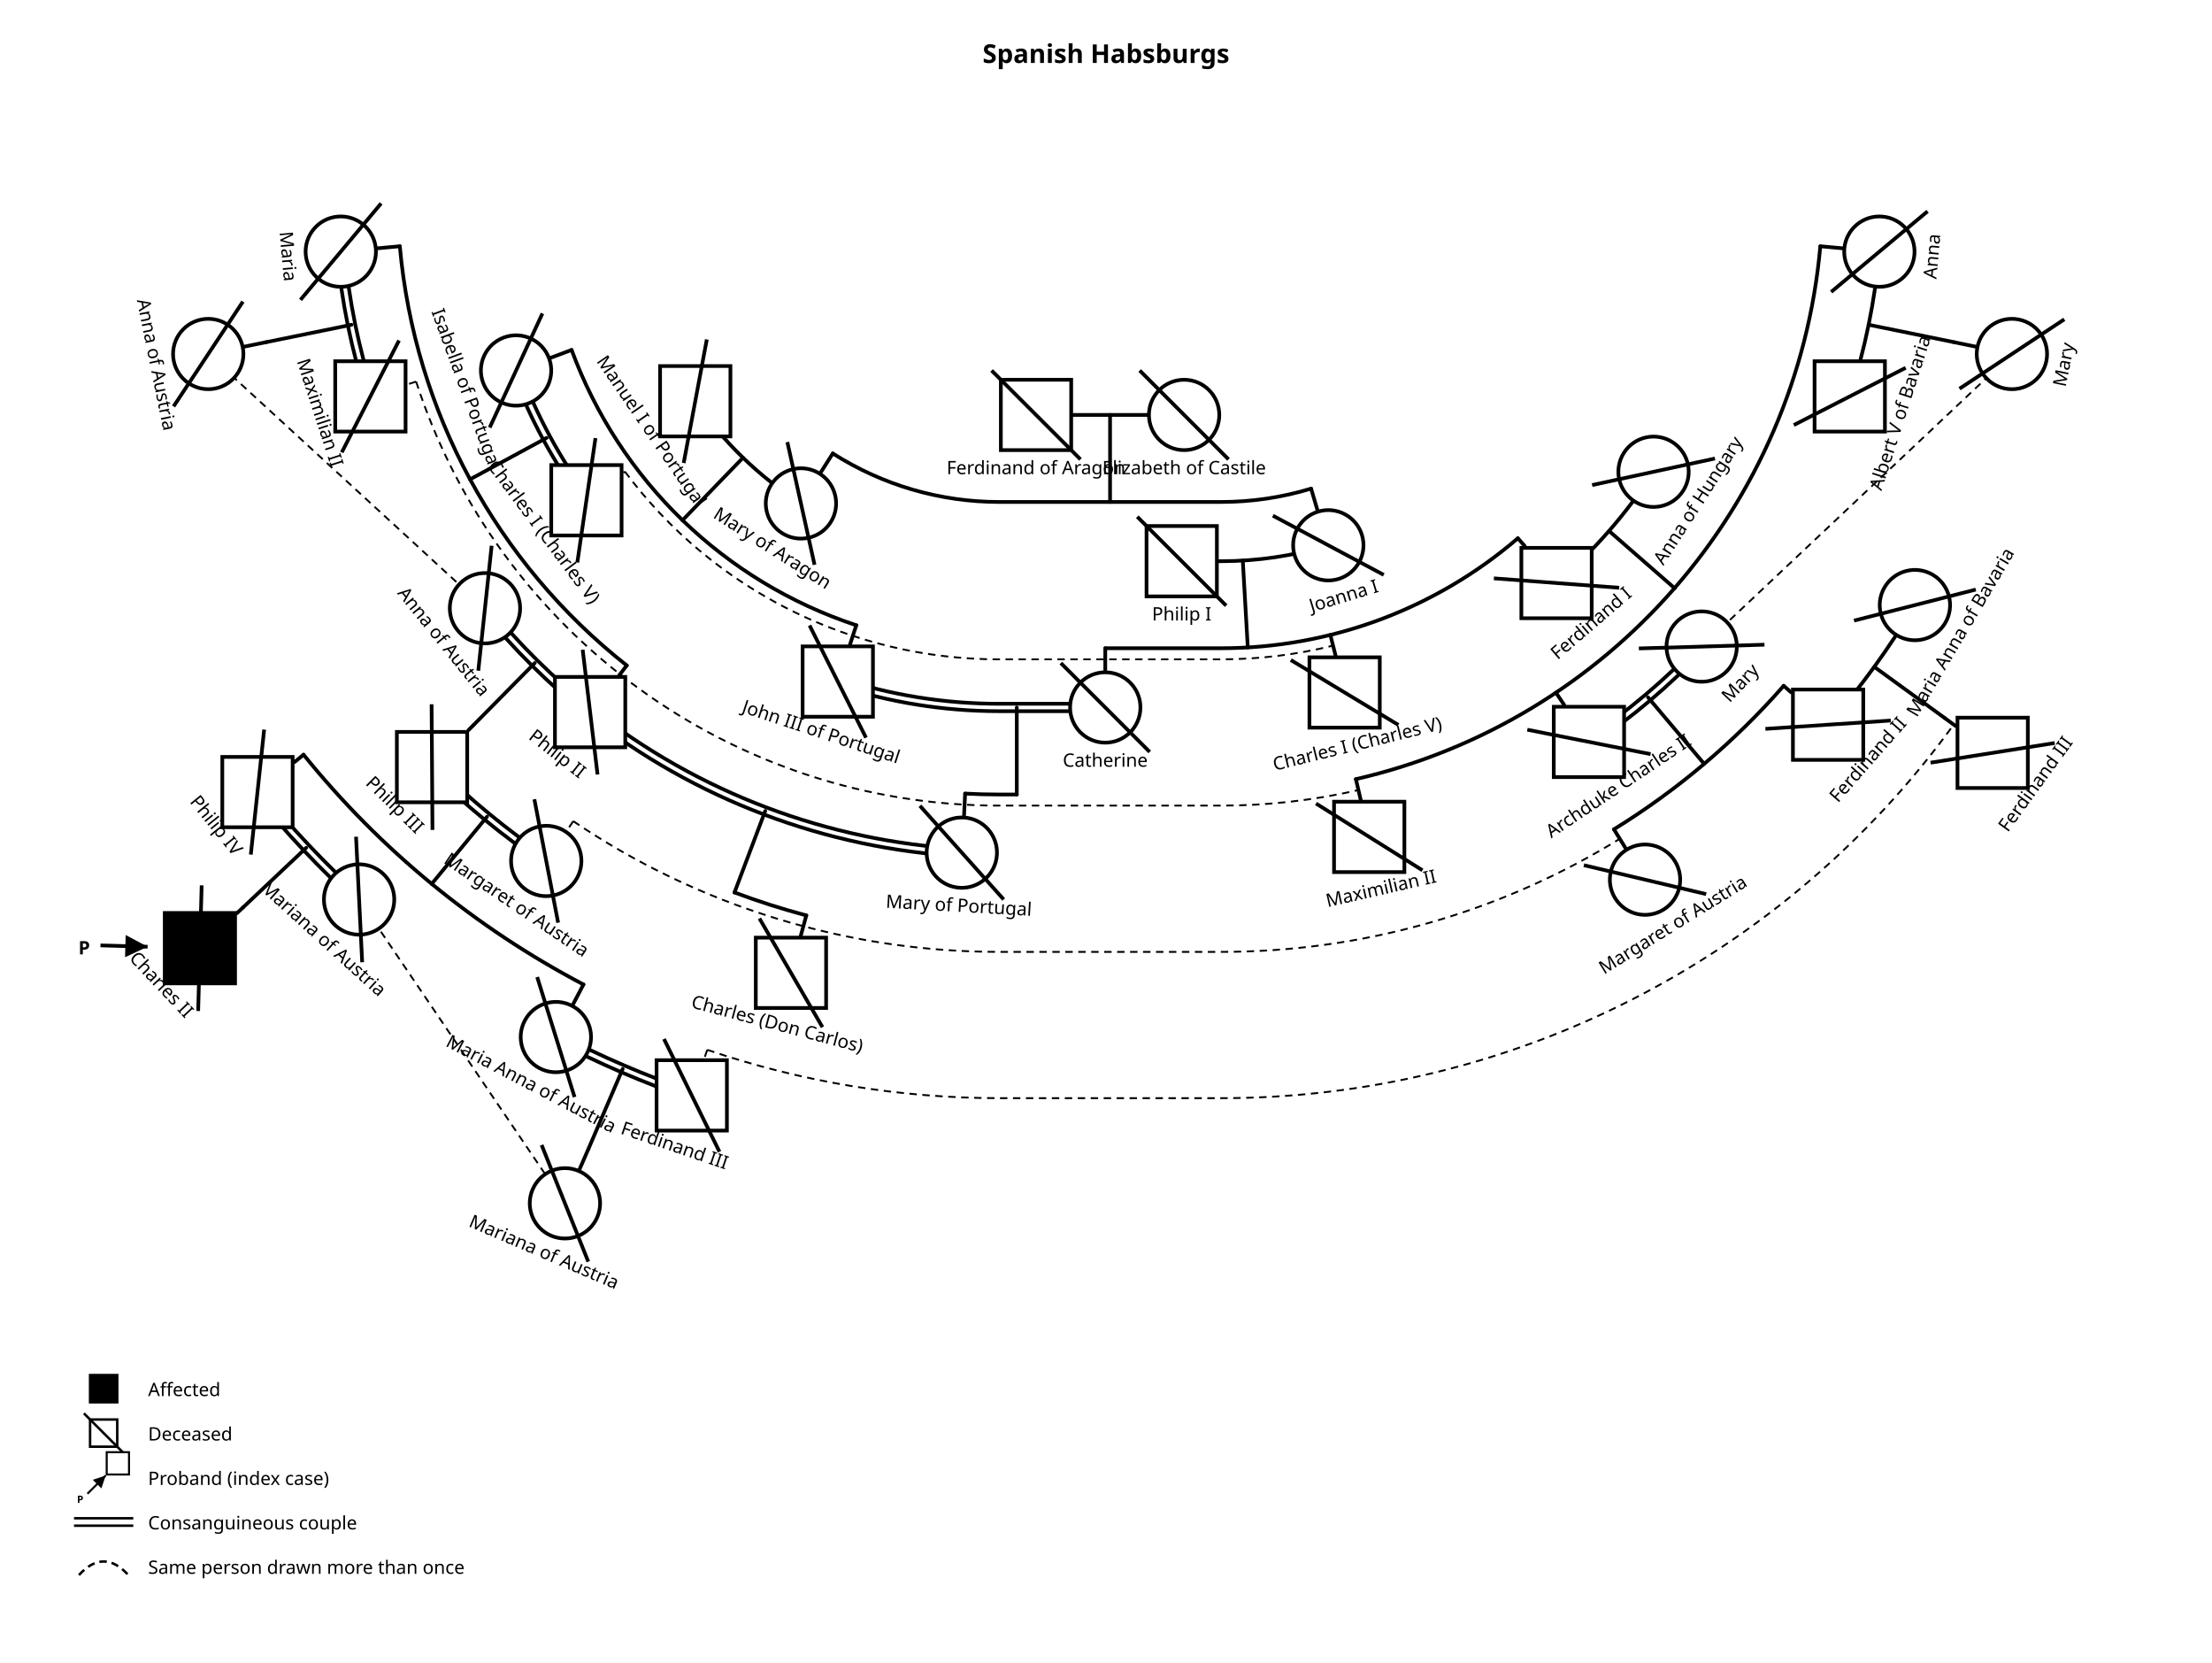
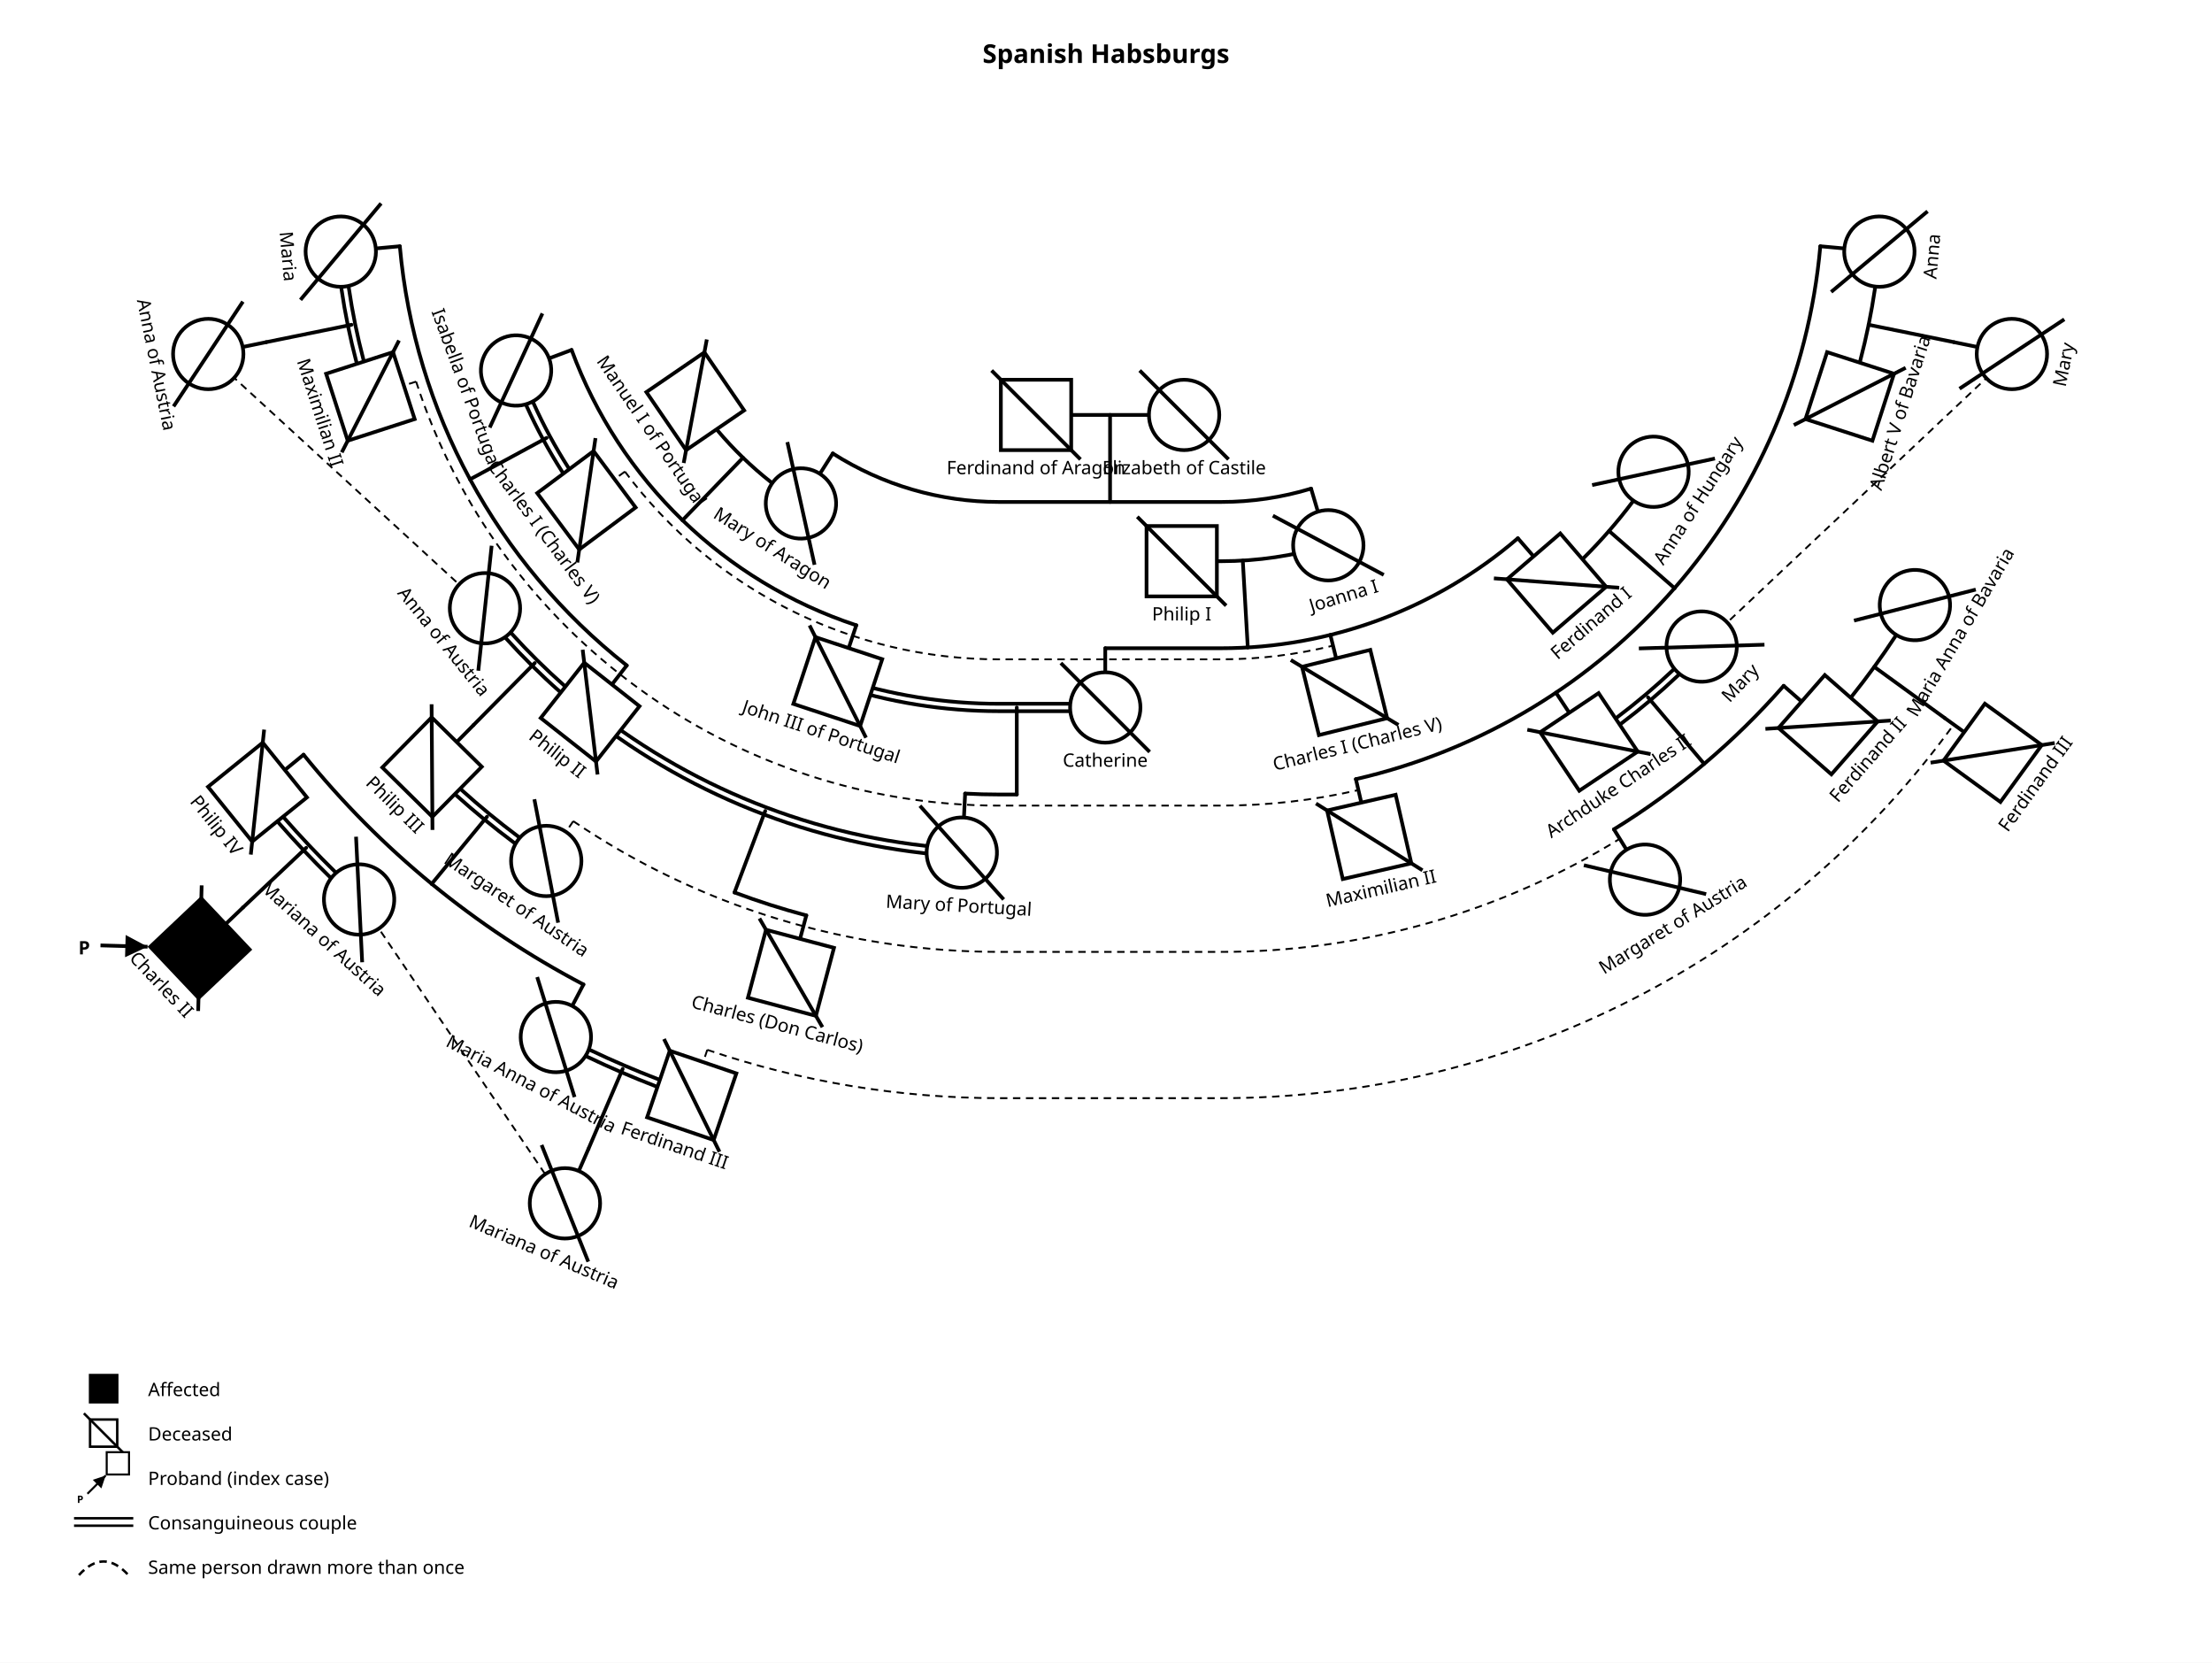
<svg xmlns="http://www.w3.org/2000/svg" height="898" viewBox="0 0 1195 898" width="1195">
  <defs>
    <marker id="proband-arrowhead" markerHeight="6" markerWidth="6" orient="auto" refX="6" refY="3">
      <path d="M 0 0 L 6 3 L 0 6 Z" fill="black" />
    </marker>
  </defs>
  <rect fill="white" height="898" width="1195" />
  <g class="chart-title">
    <text fill="black" font-family="sans-serif" font-size="14" font-weight="bold" style="user-select:none" text-anchor="middle" x="597.5" y="34">Spanish Habsburgs</text>
  </g>
  <g transform="translate(599.7 104.1)">
    <path d="M -40 120 L 40 120" fill="none" stroke="black" stroke-linecap="round" stroke-width="2" />
    <line fill="none" stroke="black" stroke-linecap="round" stroke-width="2" x1="0" x2="0" y1="120" y2="167" />
    <path d="M -149.8 140.8 A 167 167 0 0 0 -60 167 L 60 167 A 167 167 0 0 0 108.6 159.8" fill="none" stroke="black" stroke-linecap="round" stroke-width="2" />
    <line fill="none" stroke="black" stroke-linecap="round" stroke-width="2" x1="-149.8" x2="-156.2" y1="140.8" y2="150.9" />
    <line fill="none" stroke="black" stroke-linecap="round" stroke-width="2" x1="108.6" x2="112" y1="159.8" y2="171.3" />
    <path d="M 38.7 199 L 60 199 A 199 199 0 0 0 117.9 190.4" fill="none" stroke="black" stroke-linecap="round" stroke-width="2" />
    <line fill="none" stroke="black" stroke-linecap="round" stroke-width="2" x1="71.7" x2="74.4" y1="198.7" y2="245.6" />
    <path d="M -2.6 246 L 60 246 A 246 246 0 0 0 220.3 186.6" fill="none" stroke="black" stroke-linecap="round" stroke-width="2" />
    <line fill="none" stroke="black" stroke-linecap="round" stroke-width="2" x1="-2.6" x2="-2.6" y1="246" y2="258" />
-     <line fill="none" stroke="black" stroke-linecap="round" stroke-width="2" x1="119" x2="121.8" y1="238.8" y2="249.9" />
-     <line fill="none" stroke="black" stroke-linecap="round" stroke-width="2" x1="220.3" x2="224" y1="186.6" y2="190.8" />
+     <line fill="none" stroke="black" stroke-linecap="round" stroke-width="2" x1="119" x2="121.9" y1="238.8" y2="250.5" />
+     <line fill="none" stroke="black" stroke-linecap="round" stroke-width="2" x1="220.3" x2="228.2" y1="186.6" y2="195.7" />
    <path d="M 241.2 210.8 A 278 278 0 0 0 293.6 150.7" fill="none" stroke="black" stroke-linecap="round" stroke-width="2" />
    <line fill="none" stroke="black" stroke-linecap="round" stroke-width="2" x1="269.6" x2="305" y1="182.7" y2="213.6" />
    <path d="M 132.8 316.7 A 325 325 0 0 0 383.7 28.9" fill="none" stroke="black" stroke-linecap="round" stroke-width="2" />
-     <line fill="none" stroke="black" stroke-linecap="round" stroke-width="2" x1="132.8" x2="135.4" y1="316.7" y2="327.9" />
-     <line fill="none" stroke="black" stroke-linecap="round" stroke-width="2" x1="240.9" x2="245.3" y1="270" y2="276.6" />
+     <line fill="none" stroke="black" stroke-linecap="round" stroke-width="2" x1="132.8" x2="135.5" y1="316.7" y2="328.4" />
+     <line fill="none" stroke="black" stroke-linecap="round" stroke-width="2" x1="240.9" x2="247.5" y1="270" y2="280" />
    <line fill="none" stroke="black" stroke-linecap="round" stroke-width="2" x1="383.7" x2="395.7" y1="28.9" y2="30" />
    <path d="M 399.6 110 A 357 357 0 0 0 415.6 31.8" fill="none" stroke="black" stroke-linecap="round" stroke-width="2" />
    <line fill="none" stroke="black" stroke-linecap="round" stroke-width="2" x1="409.8" x2="455.9" y1="71.3" y2="80.7" />
    <line fill="none" stroke="black" stroke-linecap="round" stroke-width="2" x1="455.9" x2="467.6" y1="80.7" y2="83.1" />
    <path d="M 257.5 295 A 355 355 0 0 0 318.2 243.7" fill="none" stroke="black" stroke-linecap="round" stroke-width="2" />
    <path d="M 259.8 298.3 A 359 359 0 0 0 321.1 246.4" fill="none" stroke="black" stroke-linecap="round" stroke-width="2" />
    <line fill="none" stroke="black" stroke-linecap="round" stroke-width="2" x1="290.6" x2="320.9" y1="272.5" y2="308.4" />
    <path d="M 272.2 343.8 A 404 404 0 0 0 363.9 266.3" fill="none" stroke="black" stroke-linecap="round" stroke-width="2" />
    <line fill="none" stroke="black" stroke-linecap="round" stroke-width="2" x1="272.2" x2="278.5" y1="343.8" y2="354" />
-     <line fill="none" stroke="black" stroke-linecap="round" stroke-width="2" x1="363.9" x2="367.9" y1="266.3" y2="269.8" />
+     <line fill="none" stroke="black" stroke-linecap="round" stroke-width="2" x1="363.9" x2="372.9" y1="266.3" y2="274.2" />
    <path d="M 387.9 287.3 A 436 436 0 0 0 434.8 222.7" fill="none" stroke="black" stroke-linecap="round" stroke-width="2" />
    <line fill="none" stroke="black" stroke-linecap="round" stroke-width="2" x1="412.9" x2="450.9" y1="256.1" y2="283.7" />
-     <line fill="none" stroke="black" stroke-linecap="round" stroke-width="2" x1="450.9" x2="456.8" y1="283.7" y2="288" />
+     <line fill="none" stroke="black" stroke-linecap="round" stroke-width="2" x1="450.9" x2="460.6" y1="283.7" y2="290.7" />
    <path d="M -224.1 112.6 A 199 199 0 0 0 -167 167.8" fill="none" stroke="black" stroke-linecap="round" stroke-width="2" />
    <line fill="none" stroke="black" stroke-linecap="round" stroke-width="2" x1="-198.3" x2="-231" y1="143.1" y2="176.9" />
    <path d="M -290.9 84.9 A 246 246 0 0 0 -137.1 233.6" fill="none" stroke="black" stroke-linecap="round" stroke-width="2" />
    <line fill="none" stroke="black" stroke-linecap="round" stroke-width="2" x1="-290.9" x2="-302.1" y1="84.9" y2="89.1" />
-     <line fill="none" stroke="black" stroke-linecap="round" stroke-width="2" x1="-137.1" x2="-140.5" y1="233.6" y2="244" />
+     <line fill="none" stroke="black" stroke-linecap="round" stroke-width="2" x1="-137.1" x2="-140.9" y1="233.6" y2="245" />
    <path d="M -146.5 262.1 A 276 276 0 0 0 -60 276 L -2.6 276" fill="none" stroke="black" stroke-linecap="round" stroke-width="2" />
    <path d="M -147.8 265.9 A 280 280 0 0 0 -60 280 L -2.6 280" fill="none" stroke="black" stroke-linecap="round" stroke-width="2" />
    <line fill="none" stroke="black" stroke-linecap="round" stroke-width="2" x1="-50.4" x2="-50.4" y1="278" y2="325" />
    <path d="M -78.3 324.5 A 325 325 0 0 0 -60 325 L -50.4 325" fill="none" stroke="black" stroke-linecap="round" stroke-width="2" />
    <line fill="none" stroke="black" stroke-linecap="round" stroke-width="2" x1="-78.3" x2="-78.9" y1="324.5" y2="336.5" />
    <path d="M -279.6 278.9 A 355 355 0 0 0 -80 354.4" fill="none" stroke="black" stroke-linecap="round" stroke-width="2" />
    <path d="M -282.1 282.1 A 359 359 0 0 0 -80.2 358.4" fill="none" stroke="black" stroke-linecap="round" stroke-width="2" />
    <line fill="none" stroke="black" stroke-linecap="round" stroke-width="2" x1="-186.3" x2="-202.9" y1="333.9" y2="377.9" />
    <path d="M -202.9 377.9 A 404 404 0 0 0 -164.1 390.3" fill="none" stroke="black" stroke-linecap="round" stroke-width="2" />
-     <line fill="none" stroke="black" stroke-linecap="round" stroke-width="2" x1="-164.1" x2="-167.1" y1="390.3" y2="401.3" />
+     <line fill="none" stroke="black" stroke-linecap="round" stroke-width="2" x1="-164.1" x2="-167.2" y1="390.3" y2="401.9" />
    <path d="M -319 95.3 A 276 276 0 0 0 -281.3 164.9" fill="none" stroke="black" stroke-linecap="round" stroke-width="2" />
    <path d="M -322.8 96.7 A 280 280 0 0 0 -284.5 167.3" fill="none" stroke="black" stroke-linecap="round" stroke-width="2" />
    <line fill="none" stroke="black" stroke-linecap="round" stroke-width="2" x1="-304.4" x2="-345.8" y1="132.4" y2="154.8" />
    <path d="M -383.7 28.9 A 325 325 0 0 0 -261.1 255.3" fill="none" stroke="black" stroke-linecap="round" stroke-width="2" />
    <line fill="none" stroke="black" stroke-linecap="round" stroke-width="2" x1="-383.7" x2="-395.7" y1="28.9" y2="30" />
-     <line fill="none" stroke="black" stroke-linecap="round" stroke-width="2" x1="-261.1" x2="-265.1" y1="255.3" y2="260.5" />
+     <line fill="none" stroke="black" stroke-linecap="round" stroke-width="2" x1="-261.1" x2="-268.5" y1="255.3" y2="264.8" />
    <path d="M -336.1 223.1 A 355 355 0 0 0 -279.6 278.9" fill="none" stroke="black" stroke-linecap="round" stroke-width="2" />
    <path d="M -339.2 225.6 A 359 359 0 0 0 -282.1 282.1" fill="none" stroke="black" stroke-linecap="round" stroke-width="2" />
    <line fill="none" stroke="black" stroke-linecap="round" stroke-width="2" x1="-310.8" x2="-343.9" y1="254" y2="287.5" />
-     <line fill="none" stroke="black" stroke-linecap="round" stroke-width="2" x1="-343.9" x2="-346.6" y1="287.5" y2="290.2" />
+     <line fill="none" stroke="black" stroke-linecap="round" stroke-width="2" x1="-343.9" x2="-352.3" y1="287.5" y2="296" />
    <path d="M -364.9 308.8 A 434 434 0 0 0 -303.5 359.3" fill="none" stroke="black" stroke-linecap="round" stroke-width="2" />
    <path d="M -367.8 311.7 A 438 438 0 0 0 -305.7 362.6" fill="none" stroke="black" stroke-linecap="round" stroke-width="2" />
    <line fill="none" stroke="black" stroke-linecap="round" stroke-width="2" x1="-336.6" x2="-366.5" y1="337" y2="373.3" />
    <path d="M -435.7 303.5 A 483 483 0 0 0 -284.5 427.6" fill="none" stroke="black" stroke-linecap="round" stroke-width="2" />
-     <line fill="none" stroke="black" stroke-linecap="round" stroke-width="2" x1="-435.7" x2="-440.6" y1="303.5" y2="307.5" />
+     <line fill="none" stroke="black" stroke-linecap="round" stroke-width="2" x1="-435.7" x2="-445" y1="303.5" y2="311.1" />
    <line fill="none" stroke="black" stroke-linecap="round" stroke-width="2" x1="-284.5" x2="-290.1" y1="427.6" y2="438.3" />
    <path d="M -298.5 454.2 A 513 513 0 0 0 -225.3 485.6" fill="none" stroke="black" stroke-linecap="round" stroke-width="2" />
    <path d="M -300.3 457.7 A 517 517 0 0 0 -226.6 489.4" fill="none" stroke="black" stroke-linecap="round" stroke-width="2" />
    <line fill="none" stroke="black" stroke-linecap="round" stroke-width="2" x1="-263.3" x2="-281.8" y1="473.2" y2="516.4" />
    <line fill="none" stroke="black" stroke-linecap="round" stroke-width="2" x1="-281.8" x2="-286.6" y1="516.4" y2="527.4" />
    <path d="M -459 322.4 A 513 513 0 0 0 -404.3 380.3" fill="none" stroke="black" stroke-linecap="round" stroke-width="2" />
    <path d="M -462.1 324.9 A 517 517 0 0 0 -407 383.2" fill="none" stroke="black" stroke-linecap="round" stroke-width="2" />
    <line fill="none" stroke="black" stroke-linecap="round" stroke-width="2" x1="-434.3" x2="-468.4" y1="353.8" y2="386" />
-     <line fill="none" stroke="black" stroke-linecap="round" stroke-width="2" x1="-468.4" x2="-471.7" y1="386" y2="389.1" />
+     <line fill="none" stroke="black" stroke-linecap="round" stroke-width="2" x1="-468.4" x2="-477.1" y1="386" y2="394.3" />
    <path d="M -413.6 31.6 A 355 355 0 0 0 -397.7 109.4" fill="none" stroke="black" stroke-linecap="round" stroke-width="2" />
    <path d="M -417.6 32 A 359 359 0 0 0 -401.5 110.6" fill="none" stroke="black" stroke-linecap="round" stroke-width="2" />
    <line fill="none" stroke="black" stroke-linecap="round" stroke-width="2" x1="-409.8" x2="-455.9" y1="71.3" y2="80.7" />
    <line fill="none" stroke="black" stroke-linecap="round" stroke-width="2" x1="-455.9" x2="-467.6" y1="80.7" y2="83.1" />
    <line fill="none" stroke="black" stroke-dasharray="4 3" stroke-width="1" x1="319.6" x2="487.2" y1="245.1" y2="87.1" />
-     <line fill="none" stroke="black" stroke-dasharray="4 3" stroke-width="1" x1="-262.1" x2="-262.9" y1="150.6" y2="151.2" />
+     <line fill="none" stroke="black" stroke-dasharray="4 3" stroke-width="1" x1="-262.1" x2="-266.9" y1="150.6" y2="154.1" />
    <path d="M -262.1 150.6 A 252 252 0 0 0 -60 252 L 60 252 A 252 252 0 0 0 120.5 244.6" fill="none" stroke="black" stroke-dasharray="4 3" stroke-width="1" />
-     <line fill="none" stroke="black" stroke-dasharray="4 3" stroke-width="1" x1="120.5" x2="121.8" y1="244.6" y2="249.9" />
+     <line fill="none" stroke="black" stroke-dasharray="4 3" stroke-width="1" x1="120.5" x2="121.9" y1="244.6" y2="250.5" />
    <line fill="none" stroke="black" stroke-dasharray="4 3" stroke-width="1" x1="-337.7" x2="-487.2" y1="224.4" y2="87.1" />
    <line fill="none" stroke="black" stroke-dasharray="4 3" stroke-width="1" x1="-290" x2="-293.4" y1="339.4" y2="344.4" />
    <path d="M -290 339.4 A 410 410 0 0 0 -60 410 L 60 410 A 410 410 0 0 0 275.4 348.9" fill="none" stroke="black" stroke-dasharray="4 3" stroke-width="1" />
    <line fill="none" stroke="black" stroke-dasharray="4 3" stroke-width="1" x1="275.4" x2="278.5" y1="348.9" y2="354" />
-     <line fill="none" stroke="black" stroke-dasharray="4 3" stroke-width="1" x1="-217.6" x2="-219.2" y1="462.9" y2="467.5" />
+     <line fill="none" stroke="black" stroke-dasharray="4 3" stroke-width="1" x1="-217.6" x2="-219.5" y1="462.9" y2="468.6" />
    <path d="M -217.6 462.9 A 489 489 0 0 0 -60 489 L 60 489 A 489 489 0 0 0 455.8 287.2" fill="none" stroke="black" stroke-dasharray="4 3" stroke-width="1" />
-     <line fill="none" stroke="black" stroke-dasharray="4 3" stroke-width="1" x1="455.8" x2="456.8" y1="287.2" y2="288" />
+     <line fill="none" stroke="black" stroke-dasharray="4 3" stroke-width="1" x1="455.8" x2="460.6" y1="287.2" y2="290.7" />
    <line fill="none" stroke="black" stroke-dasharray="4 3" stroke-width="1" x1="-405.7" x2="-294.5" y1="381.7" y2="545.8" />
-     <line fill="none" stroke="black" stroke-dasharray="4 3" stroke-width="1" x1="-374.9" x2="-379.6" y1="102" y2="103.5" />
+     <line fill="none" stroke="black" stroke-dasharray="4 3" stroke-width="1" x1="-374.9" x2="-380.6" y1="102" y2="103.8" />
    <path d="M -374.9 102 A 331 331 0 0 0 -60 331 L 60 331 A 331 331 0 0 0 134.2 322.6" fill="none" stroke="black" stroke-dasharray="4 3" stroke-width="1" />
-     <line fill="none" stroke="black" stroke-dasharray="4 3" stroke-width="1" x1="134.2" x2="135.4" y1="322.6" y2="327.9" />
+     <line fill="none" stroke="black" stroke-dasharray="4 3" stroke-width="1" x1="134.2" x2="135.5" y1="322.6" y2="328.4" />
    <g transform="translate(-40 120) rotate(0)">
      <g transform="translate(-20 -20)">
        <g style="user-select:none" transform="translate(20 20)">
          <g data-name-label="true" pointer-events="none">
            <text fill="black" font-family="sans-serif" font-size="10" text-anchor="middle" x="0" y="32">Ferdinand of Aragon</text>
          </g>
        </g>
        <g>
          <g>
            <rect fill="white" height="38" stroke="black" stroke-width="2" width="38" x="1" y="1" />
          </g>
        </g>
        <line stroke="black" stroke-width="2" x1="-4" x2="44" y1="-4" y2="44" />
      </g>
    </g>
    <g transform="translate(40 120) rotate(0)">
      <g transform="translate(-20 -20)">
        <g style="user-select:none" transform="translate(20 20)">
          <g data-name-label="true" pointer-events="none">
            <text fill="black" font-family="sans-serif" font-size="10" text-anchor="middle" x="0" y="32">Elizabeth of Castile</text>
          </g>
        </g>
        <g>
          <g>
            <circle cx="20" cy="20" fill="white" r="19" stroke="black" stroke-width="2" />
          </g>
        </g>
        <line stroke="black" stroke-width="2" x1="-4" x2="44" y1="-4" y2="44" />
      </g>
    </g>
    <g transform="translate(38.7 199) rotate(0)">
      <g transform="translate(-20 -20)">
        <g style="user-select:none" transform="translate(20 20)">
          <g data-name-label="true" pointer-events="none">
            <text fill="black" font-family="sans-serif" font-size="10" text-anchor="middle" x="0" y="32">Philip I</text>
          </g>
        </g>
        <g>
          <g>
            <rect fill="white" height="38" stroke="black" stroke-width="2" width="38" x="1" y="1" />
          </g>
        </g>
        <line stroke="black" stroke-width="2" x1="-4" x2="44" y1="-4" y2="44" />
      </g>
    </g>
    <g transform="translate(117.9 190.4) rotate(-16.9)">
      <g transform="translate(-20 -20)">
        <g style="user-select:none" transform="translate(20 20)">
          <g data-name-label="true" pointer-events="none">
            <text fill="black" font-family="sans-serif" font-size="10" text-anchor="middle" x="0" y="32">Joanna I</text>
          </g>
        </g>
        <g>
          <g>
            <circle cx="20" cy="20" fill="white" r="19" stroke="black" stroke-width="2" />
          </g>
        </g>
        <line stroke="black" stroke-width="2" x1="-4" x2="44" y1="-4" y2="44" />
      </g>
    </g>
    <g transform="translate(241.2 210.8) rotate(-40.7)">
      <g transform="translate(-20 -20)">
        <g style="user-select:none" transform="translate(20 20)">
          <g data-name-label="true" pointer-events="none">
            <text fill="black" font-family="sans-serif" font-size="10" text-anchor="middle" x="0" y="32">Ferdinand I</text>
          </g>
        </g>
        <g>
-           <g transform="rotate(40.7 20 20)">
-             <g>
-               <rect fill="white" height="38" stroke="black" stroke-width="2" width="38" x="1" y="1" />
-             </g>
+           <g>
+             <rect fill="white" height="38" stroke="black" stroke-width="2" width="38" x="1" y="1" />
          </g>
        </g>
        <line stroke="black" stroke-width="2" x1="-4" x2="44" y1="-4" y2="44" />
      </g>
    </g>
    <g transform="translate(293.6 150.7) rotate(-57.2)">
      <g transform="translate(-20 -20)">
        <g style="user-select:none" transform="translate(20 20)">
          <g data-name-label="true" pointer-events="none">
            <text fill="black" font-family="sans-serif" font-size="10" text-anchor="middle" x="0" y="32">Anna of Hungary</text>
          </g>
        </g>
        <g>
          <g>
            <circle cx="20" cy="20" fill="white" r="19" stroke="black" stroke-width="2" />
          </g>
        </g>
        <line stroke="black" stroke-width="2" x1="-4" x2="44" y1="-4" y2="44" />
      </g>
    </g>
    <g transform="translate(399.6 110) rotate(-72.1)">
      <g transform="translate(-20 -20)">
        <g style="user-select:none" transform="translate(20 20)">
          <g data-name-label="true" pointer-events="none">
            <text fill="black" font-family="sans-serif" font-size="10" text-anchor="middle" x="0" y="32">Albert V of Bavaria</text>
          </g>
        </g>
        <g>
-           <g transform="rotate(-17.9 20 20)">
-             <g>
-               <rect fill="white" height="38" stroke="black" stroke-width="2" width="38" x="1" y="1" />
-             </g>
+           <g>
+             <rect fill="white" height="38" stroke="black" stroke-width="2" width="38" x="1" y="1" />
          </g>
        </g>
        <line stroke="black" stroke-width="2" x1="-4" x2="44" y1="-4" y2="44" />
      </g>
    </g>
    <g transform="translate(415.6 31.8) rotate(-84.9)">
      <g transform="translate(-20 -20)">
        <g style="user-select:none" transform="translate(20 20)">
          <g data-name-label="true" pointer-events="none">
            <text fill="black" font-family="sans-serif" font-size="10" text-anchor="middle" x="0" y="32">Anna</text>
          </g>
        </g>
        <g>
          <g>
            <circle cx="20" cy="20" fill="white" r="19" stroke="black" stroke-width="2" />
          </g>
        </g>
        <line stroke="black" stroke-width="2" x1="-4" x2="44" y1="-4" y2="44" />
      </g>
    </g>
    <g transform="translate(487.2 87.1) rotate(-78.5)">
      <g transform="translate(-20 -20)">
        <g style="user-select:none" transform="translate(20 20)">
          <g data-name-label="true" pointer-events="none">
            <text fill="black" font-family="sans-serif" font-size="10" text-anchor="middle" x="0" y="32">Mary</text>
          </g>
        </g>
        <g>
          <g>
            <circle cx="20" cy="20" fill="white" r="19" stroke="black" stroke-width="2" />
          </g>
        </g>
        <line stroke="black" stroke-width="2" x1="-4" x2="44" y1="-4" y2="44" />
      </g>
    </g>
    <g transform="translate(258.7 296.6) rotate(-33.8)">
      <g transform="translate(-20 -20)">
        <g style="user-select:none" transform="translate(20 20)">
          <g data-name-label="true" pointer-events="none">
            <text fill="black" font-family="sans-serif" font-size="10" text-anchor="middle" x="0" y="32">Archduke Charles II</text>
          </g>
        </g>
        <g>
-           <g transform="rotate(33.8 20 20)">
-             <g>
-               <rect fill="white" height="38" stroke="black" stroke-width="2" width="38" x="1" y="1" />
-             </g>
+           <g>
+             <rect fill="white" height="38" stroke="black" stroke-width="2" width="38" x="1" y="1" />
          </g>
        </g>
        <line stroke="black" stroke-width="2" x1="-4" x2="44" y1="-4" y2="44" />
      </g>
    </g>
    <g transform="translate(319.6 245.1) rotate(-46.7)">
      <g transform="translate(-20 -20)">
        <g style="user-select:none" transform="translate(20 20)">
          <g data-name-label="true" pointer-events="none">
            <text fill="black" font-family="sans-serif" font-size="10" text-anchor="middle" x="0" y="32">Mary</text>
          </g>
        </g>
        <g>
          <g>
            <circle cx="20" cy="20" fill="white" r="19" stroke="black" stroke-width="2" />
          </g>
        </g>
        <line stroke="black" stroke-width="2" x1="-4" x2="44" y1="-4" y2="44" />
      </g>
    </g>
    <g transform="translate(387.9 287.3) rotate(-48.8)">
      <g transform="translate(-20 -20)">
        <g style="user-select:none" transform="translate(20 20)">
          <g data-name-label="true" pointer-events="none">
            <text fill="black" font-family="sans-serif" font-size="10" text-anchor="middle" x="0" y="32">Ferdinand II</text>
          </g>
        </g>
        <g>
-           <g transform="rotate(-41.2 20 20)">
-             <g>
-               <rect fill="white" height="38" stroke="black" stroke-width="2" width="38" x="1" y="1" />
-             </g>
+           <g>
+             <rect fill="white" height="38" stroke="black" stroke-width="2" width="38" x="1" y="1" />
          </g>
        </g>
        <line stroke="black" stroke-width="2" x1="-4" x2="44" y1="-4" y2="44" />
      </g>
    </g>
    <g transform="translate(434.8 222.7) rotate(-59.3)">
      <g transform="translate(-20 -20)">
        <g style="user-select:none" transform="translate(20 20)">
          <g data-name-label="true" pointer-events="none">
            <text fill="black" font-family="sans-serif" font-size="10" text-anchor="middle" x="0" y="32">Maria Anna of Bavaria</text>
          </g>
        </g>
        <g>
          <g>
            <circle cx="20" cy="20" fill="white" r="19" stroke="black" stroke-width="2" />
          </g>
        </g>
        <line stroke="black" stroke-width="2" x1="-4" x2="44" y1="-4" y2="44" />
      </g>
    </g>
    <g transform="translate(476.8 302.5) rotate(-54)">
      <g transform="translate(-20 -20)">
        <g style="user-select:none" transform="translate(20 20)">
          <g data-name-label="true" pointer-events="none">
            <text fill="black" font-family="sans-serif" font-size="10" text-anchor="middle" x="0" y="32">Ferdinand III</text>
          </g>
        </g>
        <g>
-           <g transform="rotate(-36 20 20)">
-             <g>
-               <rect fill="white" height="38" stroke="black" stroke-width="2" width="38" x="1" y="1" />
-             </g>
+           <g>
+             <rect fill="white" height="38" stroke="black" stroke-width="2" width="38" x="1" y="1" />
          </g>
        </g>
        <line stroke="black" stroke-width="2" x1="-4" x2="44" y1="-4" y2="44" />
      </g>
    </g>
    <g transform="translate(289 371) rotate(-31.7)">
      <g transform="translate(-20 -20)">
        <g style="user-select:none" transform="translate(20 20)">
          <g data-name-label="true" pointer-events="none">
            <text fill="black" font-family="sans-serif" font-size="10" text-anchor="middle" x="0" y="32">Margaret of Austria</text>
          </g>
        </g>
        <g>
          <g>
            <circle cx="20" cy="20" fill="white" r="19" stroke="black" stroke-width="2" />
          </g>
        </g>
        <line stroke="black" stroke-width="2" x1="-4" x2="44" y1="-4" y2="44" />
      </g>
    </g>
    <g transform="translate(140 347.9) rotate(-12.9)">
      <g transform="translate(-20 -20)">
        <g style="user-select:none" transform="translate(20 20)">
          <g data-name-label="true" pointer-events="none">
            <text fill="black" font-family="sans-serif" font-size="10" text-anchor="middle" x="0" y="32">Maximilian II</text>
          </g>
        </g>
        <g>
-           <g transform="rotate(12.9 20 20)">
-             <g>
-               <rect fill="white" height="38" stroke="black" stroke-width="2" width="38" x="1" y="1" />
-             </g>
+           <g>
+             <rect fill="white" height="38" stroke="black" stroke-width="2" width="38" x="1" y="1" />
          </g>
        </g>
        <line stroke="black" stroke-width="2" x1="-4" x2="44" y1="-4" y2="44" />
      </g>
    </g>
    <g transform="translate(126.7 269.9) rotate(-13.9)">
      <g transform="translate(-20 -20)">
        <g style="user-select:none" transform="translate(20 20)">
          <g data-name-label="true" pointer-events="none">
            <text fill="black" font-family="sans-serif" font-size="10" text-anchor="middle" x="0" y="32">Charles I (Charles V)</text>
          </g>
        </g>
        <g>
-           <g transform="rotate(13.9 20 20)">
-             <g>
-               <rect fill="white" height="38" stroke="black" stroke-width="2" width="38" x="1" y="1" />
-             </g>
+           <g>
+             <rect fill="white" height="38" stroke="black" stroke-width="2" width="38" x="1" y="1" />
          </g>
        </g>
        <line stroke="black" stroke-width="2" x1="-4" x2="44" y1="-4" y2="44" />
      </g>
    </g>
    <g transform="translate(-2.6 278) rotate(0)">
      <g transform="translate(-20 -20)">
        <g style="user-select:none" transform="translate(20 20)">
          <g data-name-label="true" pointer-events="none">
            <text fill="black" font-family="sans-serif" font-size="10" text-anchor="middle" x="0" y="32">Catherine</text>
          </g>
        </g>
        <g>
          <g>
            <circle cx="20" cy="20" fill="white" r="19" stroke="black" stroke-width="2" />
          </g>
        </g>
        <line stroke="black" stroke-width="2" x1="-4" x2="44" y1="-4" y2="44" />
      </g>
    </g>
    <g transform="translate(-224.1 112.6) rotate(55.6)">
      <g transform="translate(-20 -20)">
        <g style="user-select:none" transform="translate(20 20)">
          <g data-name-label="true" pointer-events="none">
            <text fill="black" font-family="sans-serif" font-size="10" text-anchor="middle" x="0" y="32">Manuel I of Portugal</text>
          </g>
        </g>
        <g>
-           <g transform="rotate(34.4 20 20)">
-             <g>
-               <rect fill="white" height="38" stroke="black" stroke-width="2" width="38" x="1" y="1" />
-             </g>
+           <g>
+             <rect fill="white" height="38" stroke="black" stroke-width="2" width="38" x="1" y="1" />
          </g>
        </g>
        <line stroke="black" stroke-width="2" x1="-4" x2="44" y1="-4" y2="44" />
      </g>
    </g>
    <g transform="translate(-167 167.8) rotate(32.5)">
      <g transform="translate(-20 -20)">
        <g style="user-select:none" transform="translate(20 20)">
          <g data-name-label="true" pointer-events="none">
            <text fill="black" font-family="sans-serif" font-size="10" text-anchor="middle" x="0" y="32">Mary of Aragon</text>
          </g>
        </g>
        <g>
          <g>
            <circle cx="20" cy="20" fill="white" r="19" stroke="black" stroke-width="2" />
          </g>
        </g>
        <line stroke="black" stroke-width="2" x1="-4" x2="44" y1="-4" y2="44" />
      </g>
    </g>
    <g transform="translate(-147.1 264) rotate(18.3)">
      <g transform="translate(-20 -20)">
        <g style="user-select:none" transform="translate(20 20)">
          <g data-name-label="true" pointer-events="none">
            <text fill="black" font-family="sans-serif" font-size="10" text-anchor="middle" x="0" y="32">John III of Portugal</text>
          </g>
        </g>
        <g>
-           <g transform="rotate(-18.3 20 20)">
-             <g>
-               <rect fill="white" height="38" stroke="black" stroke-width="2" width="38" x="1" y="1" />
-             </g>
+           <g>
+             <rect fill="white" height="38" stroke="black" stroke-width="2" width="38" x="1" y="1" />
          </g>
        </g>
        <line stroke="black" stroke-width="2" x1="-4" x2="44" y1="-4" y2="44" />
      </g>
    </g>
    <g transform="translate(-80.1 356.4) rotate(3.2)">
      <g transform="translate(-20 -20)">
        <g style="user-select:none" transform="translate(20 20)">
          <g data-name-label="true" pointer-events="none">
            <text fill="black" font-family="sans-serif" font-size="10" text-anchor="middle" x="0" y="32">Mary of Portugal</text>
          </g>
        </g>
        <g>
          <g>
            <circle cx="20" cy="20" fill="white" r="19" stroke="black" stroke-width="2" />
          </g>
        </g>
        <line stroke="black" stroke-width="2" x1="-4" x2="44" y1="-4" y2="44" />
      </g>
    </g>
    <g transform="translate(-172.4 421.3) rotate(14.9)">
      <g transform="translate(-20 -20)">
        <g style="user-select:none" transform="translate(20 20)">
          <g data-name-label="true" pointer-events="none">
            <text fill="black" font-family="sans-serif" font-size="10" text-anchor="middle" x="0" y="32">Charles (Don Carlos)</text>
          </g>
        </g>
        <g>
-           <g transform="rotate(-14.9 20 20)">
-             <g>
-               <rect fill="white" height="38" stroke="black" stroke-width="2" width="38" x="1" y="1" />
-             </g>
+           <g>
+             <rect fill="white" height="38" stroke="black" stroke-width="2" width="38" x="1" y="1" />
          </g>
        </g>
        <line stroke="black" stroke-width="2" x1="-4" x2="44" y1="-4" y2="44" />
      </g>
    </g>
    <g transform="translate(-320.9 96) rotate(69.8)">
      <g transform="translate(-20 -20)">
        <g style="user-select:none" transform="translate(20 20)">
          <g data-name-label="true" pointer-events="none">
            <text fill="black" font-family="sans-serif" font-size="10" text-anchor="middle" x="0" y="32">Isabella of Portugal</text>
          </g>
        </g>
        <g>
          <g>
            <circle cx="20" cy="20" fill="white" r="19" stroke="black" stroke-width="2" />
          </g>
        </g>
        <line stroke="black" stroke-width="2" x1="-4" x2="44" y1="-4" y2="44" />
      </g>
    </g>
    <g transform="translate(-282.9 166.1) rotate(53.3)">
      <g transform="translate(-20 -20)">
        <g style="user-select:none" transform="translate(20 20)">
          <g data-name-label="true" pointer-events="none">
            <text fill="black" font-family="sans-serif" font-size="10" text-anchor="middle" x="0" y="32">Charles I (Charles V)</text>
          </g>
        </g>
        <g>
-           <g transform="rotate(36.7 20 20)">
-             <g>
-               <rect fill="white" height="38" stroke="black" stroke-width="2" width="38" x="1" y="1" />
-             </g>
+           <g>
+             <rect fill="white" height="38" stroke="black" stroke-width="2" width="38" x="1" y="1" />
          </g>
        </g>
        <line stroke="black" stroke-width="2" x1="-4" x2="44" y1="-4" y2="44" />
      </g>
    </g>
    <g transform="translate(-337.7 224.4) rotate(51.1)">
      <g transform="translate(-20 -20)">
        <g style="user-select:none" transform="translate(20 20)">
          <g data-name-label="true" pointer-events="none">
            <text fill="black" font-family="sans-serif" font-size="10" text-anchor="middle" x="0" y="32">Anna of Austria</text>
          </g>
        </g>
        <g>
          <g>
            <circle cx="20" cy="20" fill="white" r="19" stroke="black" stroke-width="2" />
          </g>
        </g>
        <line stroke="black" stroke-width="2" x1="-4" x2="44" y1="-4" y2="44" />
      </g>
    </g>
    <g transform="translate(-280.9 280.5) rotate(38.2)">
      <g transform="translate(-20 -20)">
        <g style="user-select:none" transform="translate(20 20)">
          <g data-name-label="true" pointer-events="none">
            <text fill="black" font-family="sans-serif" font-size="10" text-anchor="middle" x="0" y="32">Philip II</text>
          </g>
        </g>
        <g>
-           <g transform="rotate(-38.2 20 20)">
-             <g>
-               <rect fill="white" height="38" stroke="black" stroke-width="2" width="38" x="1" y="1" />
-             </g>
+           <g>
+             <rect fill="white" height="38" stroke="black" stroke-width="2" width="38" x="1" y="1" />
          </g>
        </g>
        <line stroke="black" stroke-width="2" x1="-4" x2="44" y1="-4" y2="44" />
      </g>
    </g>
    <g transform="translate(-366.3 310.2) rotate(44.6)">
      <g transform="translate(-20 -20)">
        <g style="user-select:none" transform="translate(20 20)">
          <g data-name-label="true" pointer-events="none">
            <text fill="black" font-family="sans-serif" font-size="10" text-anchor="middle" x="0" y="32">Philip III</text>
          </g>
        </g>
        <g>
-           <g transform="rotate(-44.6 20 20)">
-             <g>
-               <rect fill="white" height="38" stroke="black" stroke-width="2" width="38" x="1" y="1" />
-             </g>
+           <g>
+             <rect fill="white" height="38" stroke="black" stroke-width="2" width="38" x="1" y="1" />
          </g>
        </g>
        <line stroke="black" stroke-width="2" x1="-4" x2="44" y1="-4" y2="44" />
      </g>
    </g>
    <g transform="translate(-304.6 360.9) rotate(34.1)">
      <g transform="translate(-20 -20)">
        <g style="user-select:none" transform="translate(20 20)">
          <g data-name-label="true" pointer-events="none">
            <text fill="black" font-family="sans-serif" font-size="10" text-anchor="middle" x="0" y="32">Margaret of Austria</text>
          </g>
        </g>
        <g>
          <g>
            <circle cx="20" cy="20" fill="white" r="19" stroke="black" stroke-width="2" />
          </g>
        </g>
        <line stroke="black" stroke-width="2" x1="-4" x2="44" y1="-4" y2="44" />
      </g>
    </g>
    <g transform="translate(-299.4 456) rotate(27.7)">
      <g transform="translate(-20 -20)">
        <g style="user-select:none" transform="translate(20 20)">
          <g data-name-label="true" pointer-events="none">
            <text fill="black" font-family="sans-serif" font-size="10" text-anchor="middle" x="0" y="32">Maria Anna of Austria</text>
          </g>
        </g>
        <g>
          <g>
            <circle cx="20" cy="20" fill="white" r="19" stroke="black" stroke-width="2" />
          </g>
        </g>
        <line stroke="black" stroke-width="2" x1="-4" x2="44" y1="-4" y2="44" />
      </g>
    </g>
    <g transform="translate(-226 487.5) rotate(18.8)">
      <g transform="translate(-20 -20)">
        <g style="user-select:none" transform="translate(20 20)">
          <g data-name-label="true" pointer-events="none">
            <text fill="black" font-family="sans-serif" font-size="10" text-anchor="middle" x="0" y="32">Ferdinand III</text>
          </g>
        </g>
        <g>
-           <g transform="rotate(-18.8 20 20)">
-             <g>
-               <rect fill="white" height="38" stroke="black" stroke-width="2" width="38" x="1" y="1" />
-             </g>
+           <g>
+             <rect fill="white" height="38" stroke="black" stroke-width="2" width="38" x="1" y="1" />
          </g>
        </g>
        <line stroke="black" stroke-width="2" x1="-4" x2="44" y1="-4" y2="44" />
      </g>
    </g>
    <g transform="translate(-294.5 545.8) rotate(23.2)">
      <g transform="translate(-20 -20)">
        <g style="user-select:none" transform="translate(20 20)">
          <g data-name-label="true" pointer-events="none">
            <text fill="black" font-family="sans-serif" font-size="10" text-anchor="middle" x="0" y="32">Mariana of Austria</text>
          </g>
        </g>
        <g>
          <g>
            <circle cx="20" cy="20" fill="white" r="19" stroke="black" stroke-width="2" />
          </g>
        </g>
        <line stroke="black" stroke-width="2" x1="-4" x2="44" y1="-4" y2="44" />
      </g>
    </g>
    <g transform="translate(-460.6 323.7) rotate(51.1)">
      <g transform="translate(-20 -20)">
        <g style="user-select:none" transform="translate(20 20)">
          <g data-name-label="true" pointer-events="none">
            <text fill="black" font-family="sans-serif" font-size="10" text-anchor="middle" x="0" y="32">Philip IV</text>
          </g>
        </g>
        <g>
-           <g transform="rotate(38.9 20 20)">
-             <g>
-               <rect fill="white" height="38" stroke="black" stroke-width="2" width="38" x="1" y="1" />
-             </g>
+           <g>
+             <rect fill="white" height="38" stroke="black" stroke-width="2" width="38" x="1" y="1" />
          </g>
        </g>
        <line stroke="black" stroke-width="2" x1="-4" x2="44" y1="-4" y2="44" />
      </g>
    </g>
    <g transform="translate(-405.7 381.7) rotate(42.2)">
      <g transform="translate(-20 -20)">
        <g style="user-select:none" transform="translate(20 20)">
          <g data-name-label="true" pointer-events="none">
            <text fill="black" font-family="sans-serif" font-size="10" text-anchor="middle" x="0" y="32">Mariana of Austria</text>
          </g>
        </g>
        <g>
          <g>
            <circle cx="20" cy="20" fill="white" r="19" stroke="black" stroke-width="2" />
          </g>
        </g>
        <line stroke="black" stroke-width="2" x1="-4" x2="44" y1="-4" y2="44" />
      </g>
    </g>
    <g transform="translate(-491.7 408) rotate(46.6)">
      <g transform="translate(-20 -20)">
        <g style="user-select:none" transform="translate(20 20)">
          <g data-name-label="true" pointer-events="none">
            <text fill="black" font-family="sans-serif" font-size="10" text-anchor="middle" x="0" y="32">Charles II</text>
          </g>
        </g>
        <g>
-           <g transform="rotate(43.4 20 20)">
-             <g>
-               <rect fill="black" height="38" stroke="black" stroke-width="2" width="38" x="1" y="1" />
-             </g>
+           <g>
+             <rect fill="black" height="38" stroke="black" stroke-width="2" width="38" x="1" y="1" />
          </g>
        </g>
        <line stroke="black" stroke-width="2" x1="-4" x2="44" y1="-4" y2="44" />
        <g data-arrow="proband">
          <line marker-end="url(#proband-arrowhead)" stroke="black" stroke-width="2" x1="-18" x2="0" y1="58" y2="40" />
          <rect fill="white" height="10" transform="rotate(-46.6 -22 62)" width="8.5" x="-30" y="58" />
          <text data-proband-letter="true" fill="black" font-family="sans-serif" font-size="10" font-weight="bold" style="user-select:none" text-anchor="end" transform="rotate(-46.6 -22 62)" x="-22" y="67">P</text>
        </g>
      </g>
    </g>
    <g transform="translate(-415.6 31.8) rotate(84.9)">
      <g transform="translate(-20 -20)">
        <g style="user-select:none" transform="translate(20 20)">
          <g data-name-label="true" pointer-events="none">
            <text fill="black" font-family="sans-serif" font-size="10" text-anchor="middle" x="0" y="32">Maria</text>
          </g>
        </g>
        <g>
          <g>
            <circle cx="20" cy="20" fill="white" r="19" stroke="black" stroke-width="2" />
          </g>
        </g>
        <line stroke="black" stroke-width="2" x1="-4" x2="44" y1="-4" y2="44" />
      </g>
    </g>
    <g transform="translate(-399.6 110) rotate(72.1)">
      <g transform="translate(-20 -20)">
        <g style="user-select:none" transform="translate(20 20)">
          <g data-name-label="true" pointer-events="none">
            <text fill="black" font-family="sans-serif" font-size="10" text-anchor="middle" x="0" y="32">Maximilian II</text>
          </g>
        </g>
        <g>
-           <g transform="rotate(17.9 20 20)">
-             <g>
-               <rect fill="white" height="38" stroke="black" stroke-width="2" width="38" x="1" y="1" />
-             </g>
+           <g>
+             <rect fill="white" height="38" stroke="black" stroke-width="2" width="38" x="1" y="1" />
          </g>
        </g>
        <line stroke="black" stroke-width="2" x1="-4" x2="44" y1="-4" y2="44" />
      </g>
    </g>
    <g transform="translate(-487.2 87.1) rotate(78.5)">
      <g transform="translate(-20 -20)">
        <g style="user-select:none" transform="translate(20 20)">
          <g data-name-label="true" pointer-events="none">
            <text fill="black" font-family="sans-serif" font-size="10" text-anchor="middle" x="0" y="32">Anna of Austria</text>
          </g>
        </g>
        <g>
          <g>
            <circle cx="20" cy="20" fill="white" r="19" stroke="black" stroke-width="2" />
          </g>
        </g>
        <line stroke="black" stroke-width="2" x1="-4" x2="44" y1="-4" y2="44" />
      </g>
    </g>
  </g>
  <g class="pedigree-key" transform="translate(0 738)">
    <g transform="translate(56 12) scale(0.667) translate(-14 -14)">
      <svg height="28" viewBox="-2 -2 28 28" width="28">
        <rect fill="black" height="22" stroke="black" stroke-width="2" width="22" x="1" y="1" />
      </svg>
    </g>
    <text fill="black" font-family="sans-serif" font-size="10" x="80" y="16">Affected</text>
    <g transform="translate(56 36) scale(0.667) translate(-18 -18)">
      <svg height="36" viewBox="-6 -6 36 36" width="36">
        <rect fill="white" height="22" stroke="black" stroke-width="2" width="22" x="1" y="1" />
        <line stroke="black" stroke-width="2" x1="-4" x2="28" y1="-4" y2="28" />
      </svg>
    </g>
    <text fill="black" font-family="sans-serif" font-size="10" x="80" y="40">Deceased</text>
    <g transform="translate(56 60) scale(0.667) translate(-23 -23)">
      <svg height="46" viewBox="-30 -2 56 56" width="46">
        <defs>
          <marker id="legend-arrowhead" markerHeight="6" markerWidth="6" orient="auto" refX="6" refY="3">
            <polygon fill="black" points="0 0, 6 3, 0 6" />
          </marker>
        </defs>
        <rect fill="white" height="22" stroke="black" stroke-width="2" width="22" x="1" y="1" />
        <g data-arrow="proband">
          <line marker-end="url(#legend-arrowhead)" stroke="black" stroke-width="2" x1="-18" x2="0" y1="42" y2="24" />
          <rect fill="white" height="10" width="8.5" x="-30" y="42" />
          <text data-proband-letter="true" fill="black" font-family="sans-serif" font-size="10" font-weight="bold" style="user-select:none" text-anchor="end" x="-22" y="51">P</text>
        </g>
      </svg>
    </g>
    <text fill="black" font-family="sans-serif" font-size="10" x="80" y="64">Proband (index case)</text>
    <g transform="translate(56 84) scale(0.667) translate(-24 -10)">
      <svg height="20" viewBox="0 0 48 20" width="48">
        <line stroke="black" stroke-width="2" x1="0" x2="48" y1="7" y2="7" />
        <line stroke="black" stroke-width="2" x1="0" x2="48" y1="13" y2="13" />
      </svg>
    </g>
    <text fill="black" font-family="sans-serif" font-size="10" x="80" y="88">Consanguineous couple</text>
    <g transform="translate(56 108) scale(0.667) translate(-24 -10)">
      <svg height="20" viewBox="0 0 48 20" width="48">
        <path d="M 4 17 Q 24 -5 44 17" fill="none" stroke="black" stroke-dasharray="6 4" stroke-width="2" />
      </svg>
    </g>
    <text fill="black" font-family="sans-serif" font-size="10" x="80" y="112">Same person drawn more than once</text>
  </g>
</svg>
